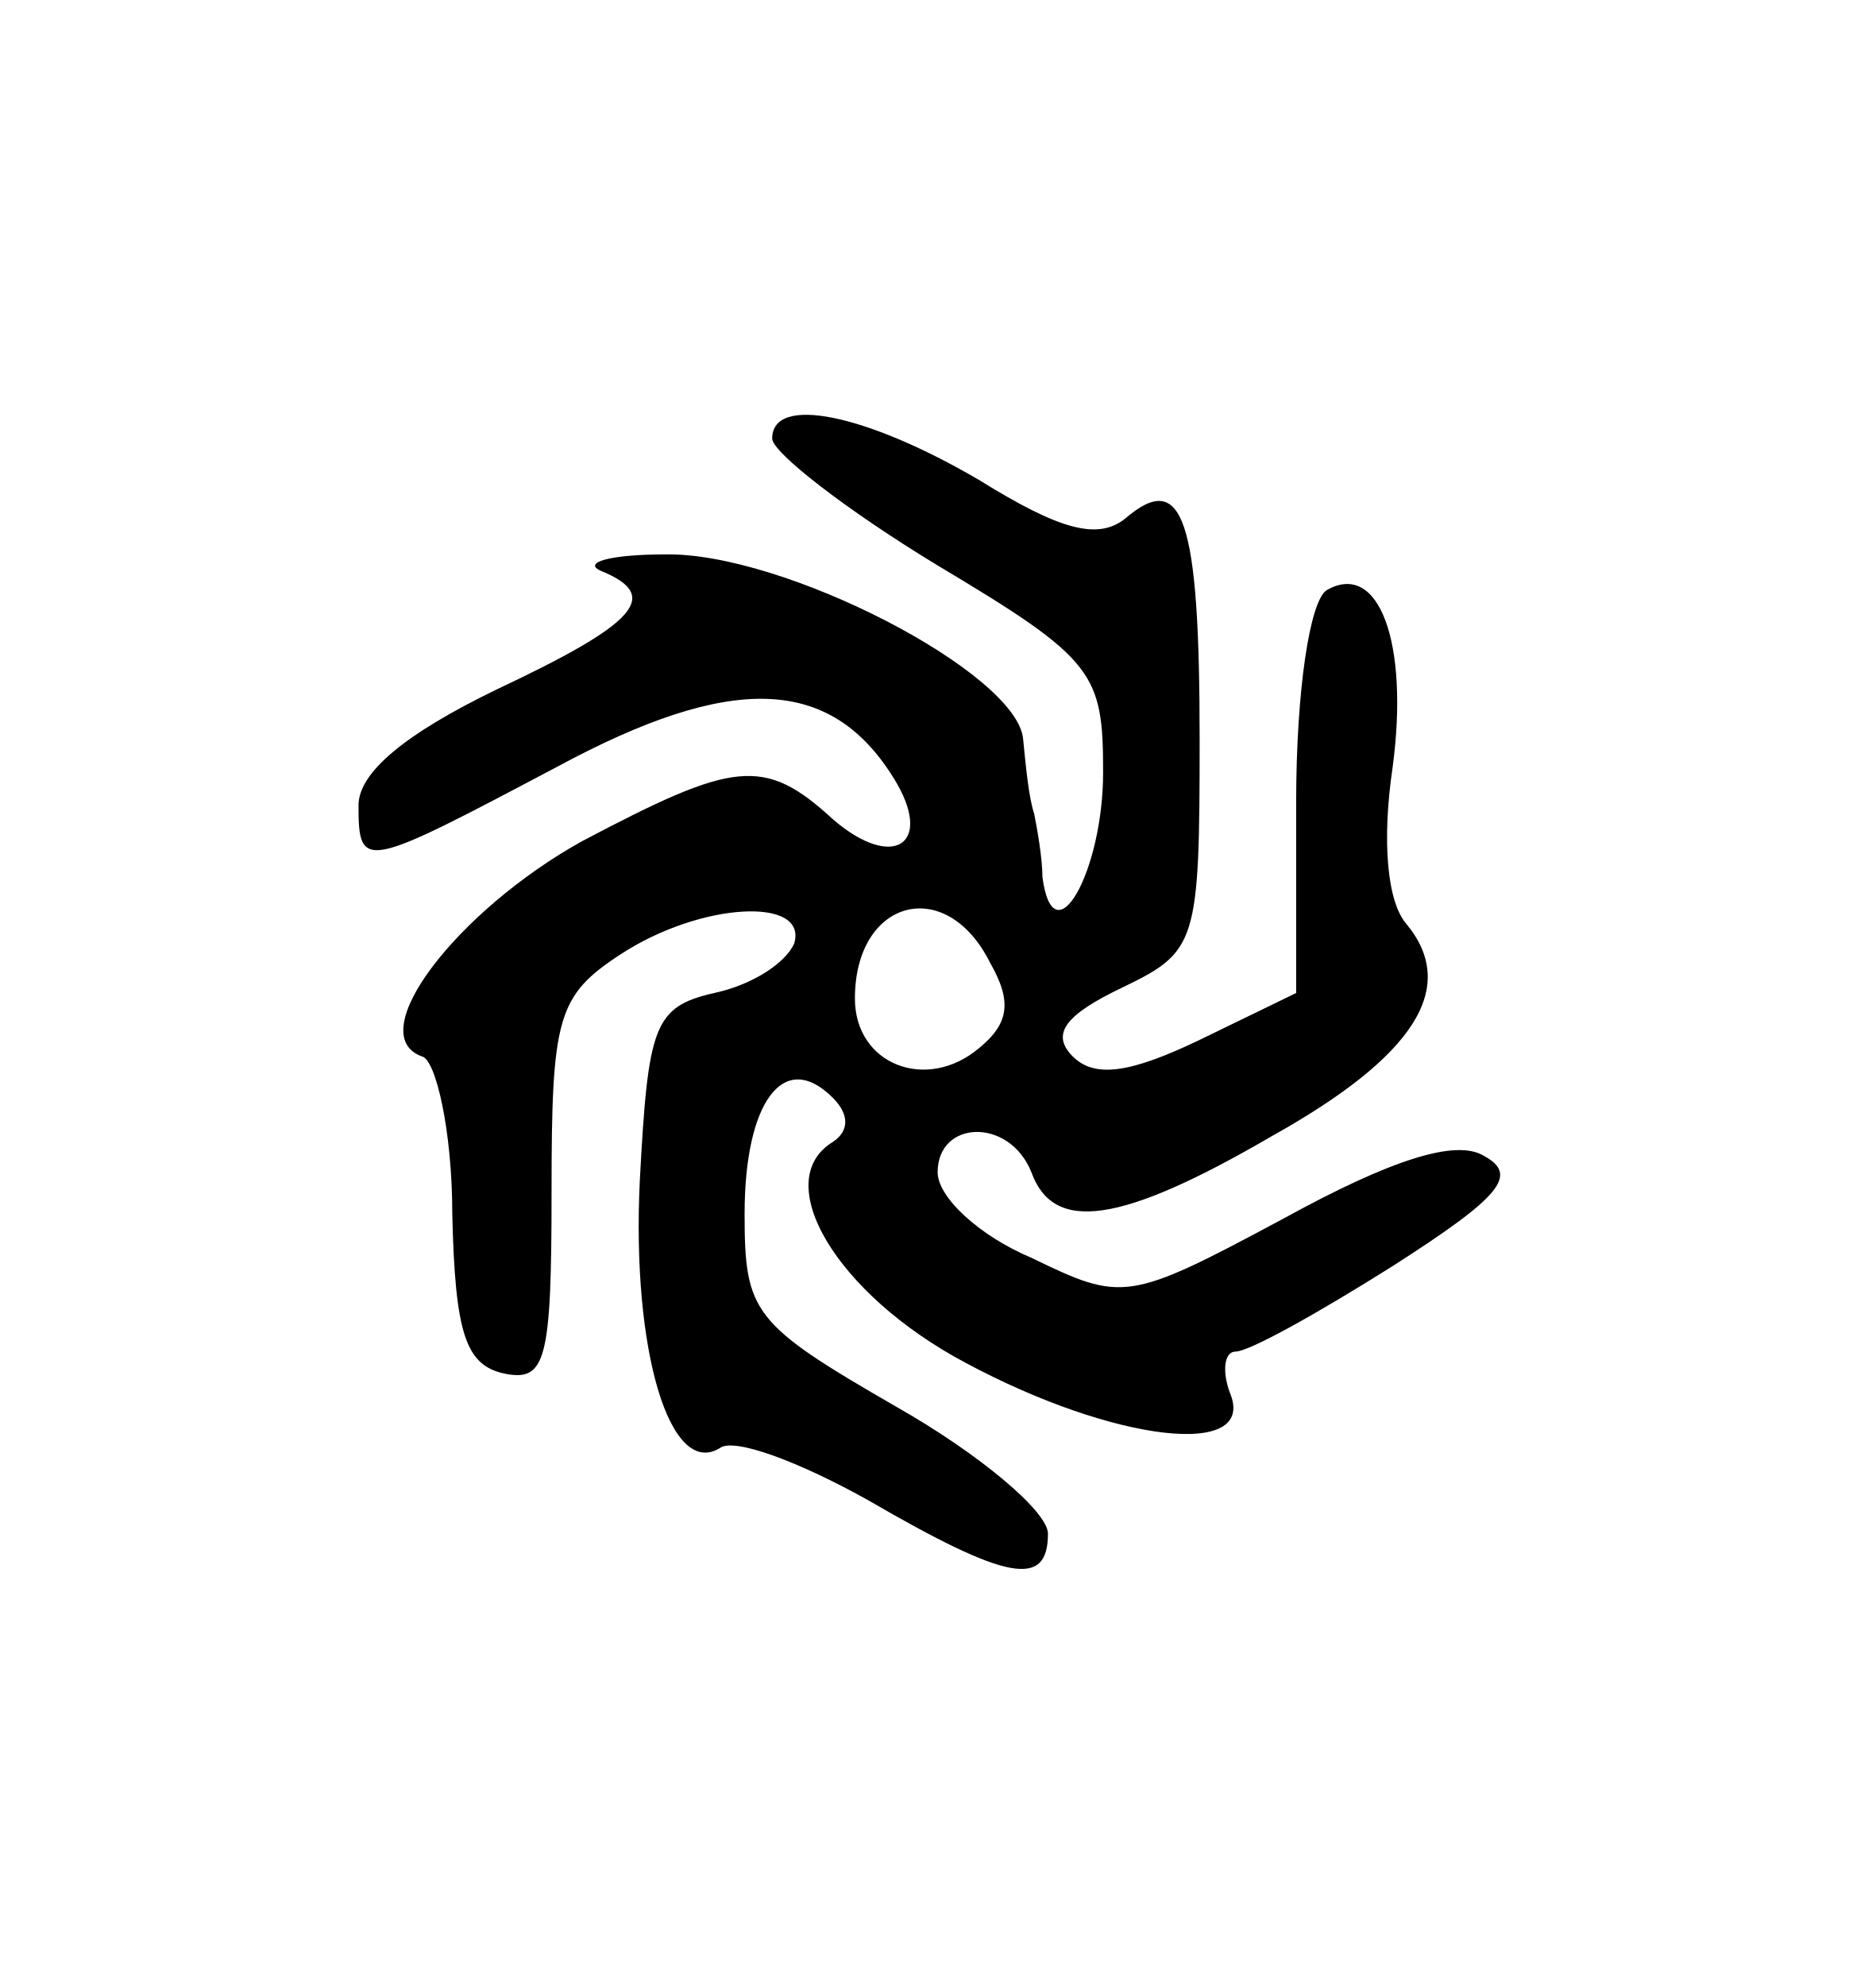
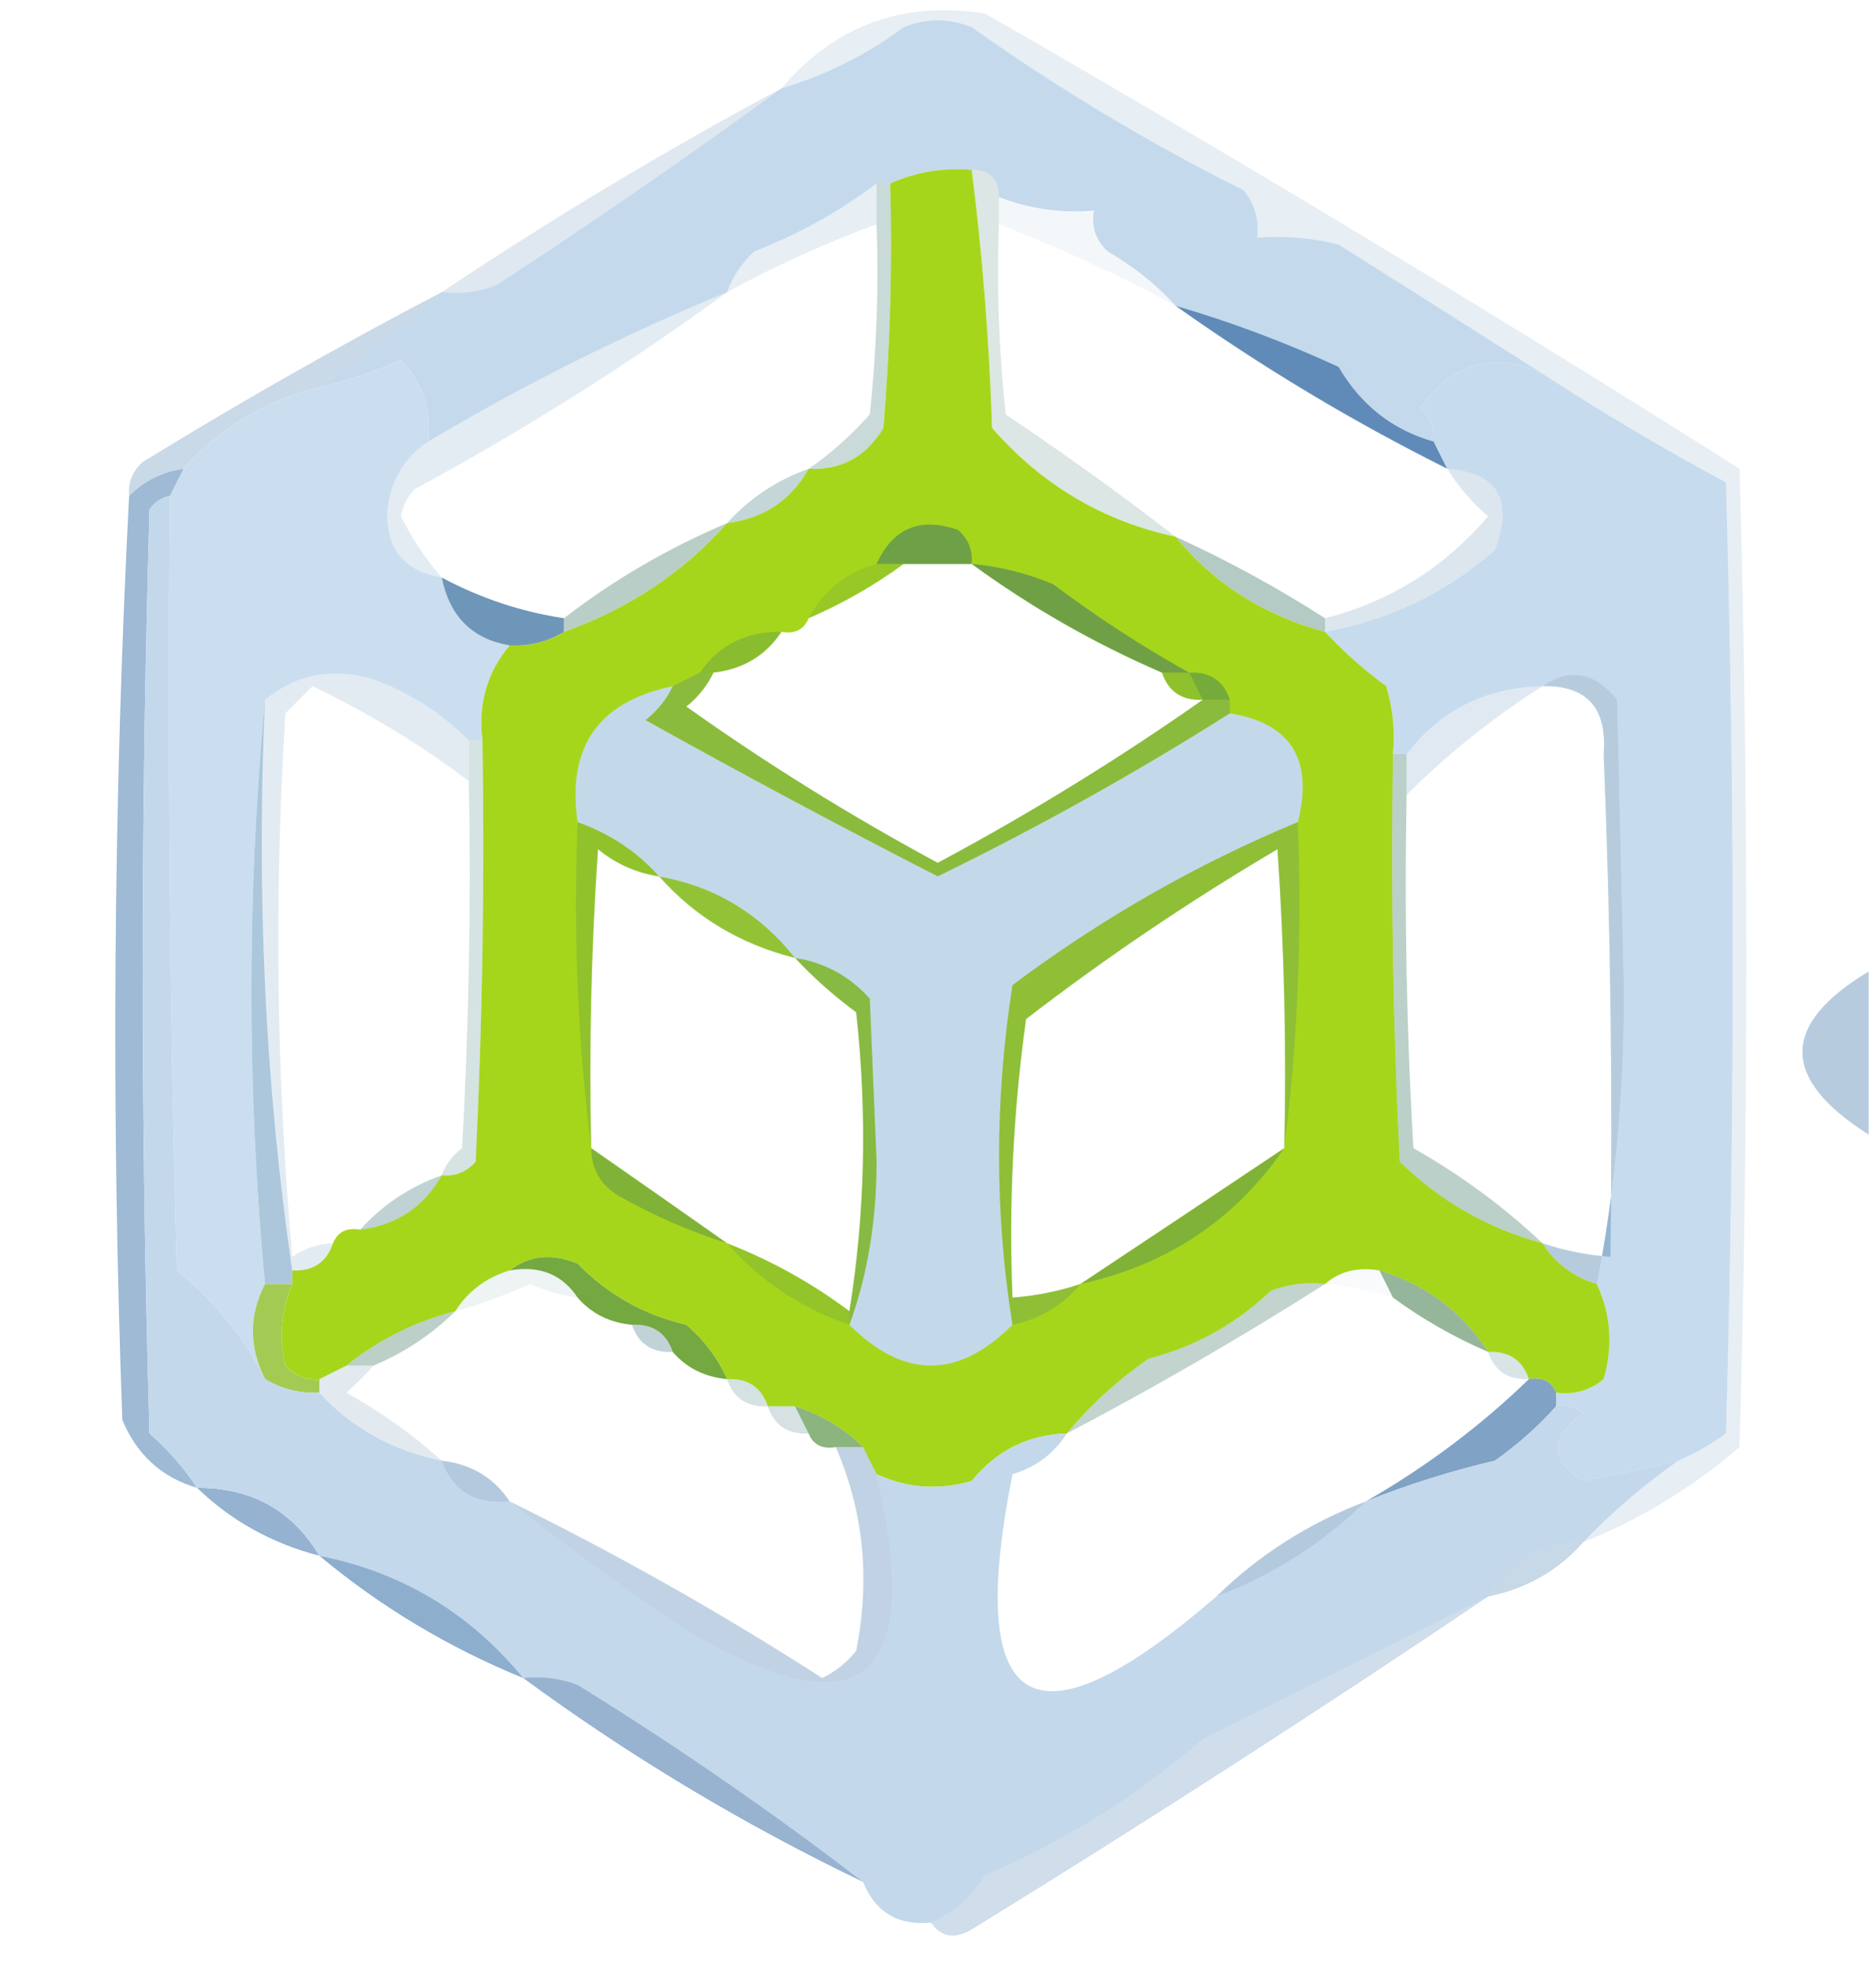
- <svg xmlns="http://www.w3.org/2000/svg" version="1.0" width="68pt" height="72pt" viewBox="0 0 68 72" preserveAspectRatio="xMidYMid meet">
-   <g transform="translate(0,72) scale(0.1,-0.1)" fill="#000000" stroke="none">
-     <path d="M280 561 c0 -5 27 -26 60 -46 57 -34 60 -39 60 -75 0 -36 -18 -68 -22 -38 0 7 -2 18 -3 23 -2 6 -3 17 -4 27 -2 24 -87 68 -130 67 -20 0 -30 -3 -23 -6 22 -9 13 -19 -38 -43 -33 -16 -50 -30 -50 -42 0 -24 2 -23 72 14 63 34 99 33 122 -4 15 -24 0 -34 -22 -15 -25 23 -36 21 -91 -8 -45 -25 -80 -70 -58 -78 5 -1 11 -27 11 -57 1 -44 5 -55 19 -58 15 -3 17 5 17 66 0 63 2 71 25 86 29 19 68 21 63 4 -3 -7 -15 -15 -29 -18 -22 -5 -24 -12 -27 -68 -3 -62 11 -108 29 -97 5 4 29 -5 54 -19 50 -29 65 -32 65 -12 0 8 -25 29 -55 46 -52 30 -55 34 -55 70 0 40 14 60 32 42 6 -6 6 -12 0 -16 -23 -14 1 -55 48 -80 54 -29 106 -35 96 -11 -3 8 -2 15 2 15 5 0 30 14 57 31 39 25 46 33 33 40 -10 6 -33 -1 -73 -23 -56 -30 -58 -30 -91 -14 -19 8 -34 22 -34 31 0 19 26 20 34 0 8 -22 32 -19 87 13 52 29 68 54 49 77 -7 8 -9 30 -5 57 6 45 -5 75 -24 64 -6 -4 -11 -36 -11 -77 l0 -69 -35 -17 c-25 -12 -38 -14 -46 -6 -8 8 -3 15 18 25 27 13 28 16 28 90 0 80 -6 98 -27 80 -10 -8 -24 -4 -53 14 -41 24 -75 31 -75 15z m79 -190 c8 -14 7 -22 -4 -31 -19 -16 -45 -6 -45 18 0 36 33 45 49 13z" />
+ <svg xmlns="http://www.w3.org/2000/svg" version="1.1" width="138px" height="145px" style="shape-rendering:geometricPrecision; text-rendering:geometricPrecision; image-rendering:optimizeQuality; fill-rule:evenodd; clip-rule:evenodd">
+   <g>
+     <path style="opacity:1" fill="#c4daec" d="M 113.5,27.5 C 109.936,25.831 106.936,26.664 104.5,30C 105.252,30.671 105.586,31.504 105.5,32.5C 102.464,31.638 100.131,29.804 98.5,27C 94.533,25.173 90.533,23.673 86.5,22.5C 85.086,20.946 83.419,19.613 81.5,18.5C 80.614,17.675 80.281,16.675 80.5,15.5C 78.05,15.702 75.717,15.369 73.5,14.5C 73.5,13.167 72.833,12.5 71.5,12.5C 69.379,12.325 67.379,12.659 65.5,13.5C 65.167,13.5 64.833,13.5 64.5,13.5C 61.752,15.572 58.752,17.239 55.5,18.5C 54.575,19.357 53.908,20.357 53.5,21.5C 45.914,24.626 38.581,28.293 31.5,32.5C 31.753,30.173 31.086,28.173 29.5,26.5C 27.55,27.372 25.55,28.039 23.5,28.5C 26.681,26.408 29.681,24.075 32.5,21.5C 33.873,21.657 35.207,21.49 36.5,21C 43.658,16.333 50.658,11.5 57.5,6.5C 60.757,5.538 63.757,4.038 66.5,2C 68.167,1.333 69.833,1.333 71.5,2C 77.835,6.503 84.502,10.503 91.5,14C 92.337,15.011 92.67,16.178 92.5,17.5C 94.527,17.338 96.527,17.505 98.5,18C 103.564,21.191 108.564,24.358 113.5,27.5 Z" />
+   </g>
+   <g>
+     <path style="opacity:0.169" fill="#4377ac" d="M 57.5,6.5 C 50.658,11.5 43.658,16.333 36.5,21C 35.207,21.49 33.873,21.657 32.5,21.5C 40.566,16.11 48.9,11.11 57.5,6.5 Z" />
+   </g>
+   <g>
+     <path style="opacity:0.261" fill="#31716e" d="M 64.5,13.5 C 64.833,13.5 65.167,13.5 65.5,13.5C 65.666,19.509 65.499,25.509 65,31.5C 63.736,33.607 61.903,34.607 59.5,34.5C 61.103,33.404 62.603,32.07 64,30.5C 64.499,25.845 64.666,21.178 64.5,16.5C 64.5,15.5 64.5,14.5 64.5,13.5 Z" />
+   </g>
+   <g>
+     <path style="opacity:0.125" fill="#4075a9" d="M 64.5,13.5 C 64.5,14.5 64.5,15.5 64.5,16.5C 60.684,17.909 57.017,19.576 53.5,21.5C 53.908,20.357 54.575,19.357 55.5,18.5C 58.752,17.239 61.752,15.572 64.5,13.5 Z" />
+   </g>
+   <g>
+     <path style="opacity:0.059" fill="#4475ab" d="M 73.5,14.5 C 75.717,15.369 78.05,15.702 80.5,15.5C 80.281,16.675 80.614,17.675 81.5,18.5C 83.419,19.613 85.086,20.946 86.5,22.5C 82.276,20.221 77.942,18.221 73.5,16.5C 73.5,15.833 73.5,15.167 73.5,14.5 Z" />
+   </g>
+   <g>
+     <path style="opacity:0.133" fill="#497caf" d="M 116.5,113.5 C 118.647,111.263 120.98,109.263 123.5,107.5C 124.721,106.972 125.887,106.305 127,105.5C 127.667,82.167 127.667,58.833 127,35.5C 122.352,33.005 117.852,30.338 113.5,27.5C 108.564,24.358 103.564,21.191 98.5,18C 96.527,17.505 94.527,17.338 92.5,17.5C 92.67,16.178 92.337,15.011 91.5,14C 84.502,10.503 77.835,6.503 71.5,2C 69.833,1.333 68.167,1.333 66.5,2C 63.757,4.038 60.757,5.538 57.5,6.5C 61.432,1.872 66.432,0.039 72.5,1C 91.249,11.79 109.749,22.956 128,34.5C 128.667,58.5 128.667,82.5 128,106.5C 124.527,109.484 120.694,111.817 116.5,113.5 Z" />
+   </g>
+   <g>
+     <path style="opacity:0.263" fill="#366fa5" d="M 32.5,21.5 C 29.681,24.075 26.681,26.408 23.5,28.5C 19.494,29.498 16.161,31.498 13.5,34.5C 11.938,34.733 10.605,35.4 9.5,36.5C 9.414,35.504 9.748,34.671 10.5,34C 17.726,29.556 25.059,25.39 32.5,21.5 Z" />
+   </g>
+   <g>
+     <path style="opacity:1" fill="#cadef0" d="M 31.5,32.5 C 29.77,33.641 28.77,35.307 28.5,37.5C 28.381,40.377 29.714,42.044 32.5,42.5C 33.078,45.37 34.745,47.037 37.5,47.5C 35.833,49.479 35.166,51.812 35.5,54.5C 35.167,54.5 34.833,54.5 34.5,54.5C 32.533,52.511 30.2,51.011 27.5,50C 24.462,49.115 21.795,49.615 19.5,51.5C 18.167,65.833 18.167,80.167 19.5,94.5C 18.314,96.792 18.314,99.126 19.5,101.5C 17.983,98.465 15.817,95.799 13,93.5C 12.5,74.503 12.333,55.503 12.5,36.5C 12.833,35.833 13.167,35.167 13.5,34.5C 16.161,31.498 19.494,29.498 23.5,28.5C 25.55,28.039 27.55,27.372 29.5,26.5C 31.086,28.173 31.753,30.173 31.5,32.5 Z" />
+   </g>
+   <g>
+     <path style="opacity:0.957" fill="#5986b5" d="M 86.5,22.5 C 90.533,23.673 94.533,25.173 98.5,27C 100.131,29.804 102.464,31.638 105.5,32.5C 105.833,33.167 106.167,33.833 106.5,34.5C 99.494,31 92.827,27 86.5,22.5 Z" />
+   </g>
+   <g>
+     <path style="opacity:1" fill="#c6dbed" d="M 113.5,27.5 C 117.852,30.338 122.352,33.005 127,35.5C 127.667,58.833 127.667,82.167 127,105.5C 125.887,106.305 124.721,106.972 123.5,107.5C 121.092,108.061 118.759,108.561 116.5,109C 113.997,107.451 113.997,105.784 116.5,104C 115.906,103.536 115.239,103.369 114.5,103.5C 114.5,103.167 114.5,102.833 114.5,102.5C 115.822,102.67 116.989,102.337 118,101.5C 118.703,99.071 118.537,96.737 117.5,94.5C 118.831,87.699 119.497,80.532 119.5,73C 119.333,65.833 119.167,58.667 119,51.5C 117.322,49.447 115.489,49.113 113.5,50.5C 109.316,50.592 105.983,52.259 103.5,55.5C 103.167,55.5 102.833,55.5 102.5,55.5C 102.66,53.801 102.494,52.134 102,50.5C 100.333,49.267 98.833,47.934 97.5,46.5C 102.179,45.675 106.346,43.675 110,40.5C 111.392,36.78 110.225,34.78 106.5,34.5C 106.167,33.833 105.833,33.167 105.5,32.5C 105.586,31.504 105.252,30.671 104.5,30C 106.936,26.664 109.936,25.831 113.5,27.5 Z" />
+   </g>
+   <g>
+     <path style="opacity:0.145" fill="#4075aa" d="M 53.5,21.5 C 46.235,26.809 38.569,31.642 30.5,36C 29.978,36.561 29.645,37.228 29.5,38C 30.315,39.643 31.315,41.143 32.5,42.5C 29.714,42.044 28.381,40.377 28.5,37.5C 28.77,35.307 29.77,33.641 31.5,32.5C 38.581,28.293 45.914,24.626 53.5,21.5 Z" />
+   </g>
+   <g>
+     <path style="opacity:0.18" fill="#3d7769" d="M 71.5,12.5 C 72.833,12.5 73.5,13.167 73.5,14.5C 73.5,15.167 73.5,15.833 73.5,16.5C 73.334,21.178 73.501,25.845 74,30.5C 78.322,33.399 82.489,36.399 86.5,39.5C 81.17,38.358 76.67,35.692 73,31.5C 72.793,25.087 72.293,18.753 71.5,12.5 Z" />
+   </g>
+   <g>
+     <path style="opacity:0.278" fill="#2a6a71" d="M 59.5,34.5 C 58.198,36.822 56.198,38.155 53.5,38.5C 55.148,36.674 57.148,35.34 59.5,34.5 Z" />
+   </g>
+   <g>
+     <path style="opacity:0.6" fill="#5d8cb9" d="M 13.5,34.5 C 13.167,35.167 12.833,35.833 12.5,36.5C 11.883,36.611 11.383,36.944 11,37.5C 10.333,60.167 10.333,82.833 11,105.5C 12.376,106.705 13.542,108.038 14.5,109.5C 11.909,108.746 10.076,107.079 9,104.5C 8.17,81.663 8.337,58.996 9.5,36.5C 10.605,35.4 11.938,34.733 13.5,34.5 Z" />
+   </g>
+   <g>
+     <path style="opacity:0.357" fill="#3e7666" d="M 53.5,38.5 C 50.268,42.13 46.268,44.797 41.5,46.5C 41.5,46.167 41.5,45.833 41.5,45.5C 45.164,42.665 49.164,40.332 53.5,38.5 Z" />
+   </g>
+   <g>
+     <path style="opacity:0.169" fill="#2f6aa2" d="M 106.5,34.5 C 110.225,34.78 111.392,36.78 110,40.5C 106.346,43.675 102.179,45.675 97.5,46.5C 97.5,46.167 97.5,45.833 97.5,45.5C 102.276,44.277 106.276,41.777 109.5,38C 108.29,36.961 107.29,35.794 106.5,34.5 Z" />
+   </g>
+   <g>
+     <path style="opacity:0.388" fill="#3d7766" d="M 86.5,39.5 C 90.3,41.234 93.966,43.234 97.5,45.5C 97.5,45.833 97.5,46.167 97.5,46.5C 92.983,45.282 89.316,42.948 86.5,39.5 Z" />
+   </g>
+   <g>
+     <path style="opacity:1" fill="#a6d61b" d="M 71.5,12.5 C 72.293,18.753 72.793,25.087 73,31.5C 76.67,35.692 81.17,38.358 86.5,39.5C 89.316,42.948 92.983,45.282 97.5,46.5C 98.833,47.934 100.333,49.267 102,50.5C 102.494,52.134 102.66,53.801 102.5,55.5C 102.334,65.506 102.5,75.506 103,85.5C 105.985,88.409 109.485,90.409 113.5,91.5C 114.436,92.974 115.77,93.974 117.5,94.5C 118.537,96.737 118.703,99.071 118,101.5C 116.989,102.337 115.822,102.67 114.5,102.5C 114.158,101.662 113.492,101.328 112.5,101.5C 112.027,100.094 111.027,99.427 109.5,99.5C 107.597,96.542 104.93,94.542 101.5,93.5C 99.901,93.232 98.568,93.566 97.5,94.5C 96.127,94.343 94.793,94.51 93.5,95C 90.952,97.442 87.952,99.108 84.5,100C 82.163,101.634 80.163,103.467 78.5,105.5C 75.642,105.595 73.309,106.762 71.5,109C 69.071,109.703 66.737,109.537 64.5,108.5C 64.167,107.833 63.833,107.167 63.5,106.5C 62.101,105.11 60.434,104.11 58.5,103.5C 57.833,103.5 57.167,103.5 56.5,103.5C 56.027,102.094 55.027,101.427 53.5,101.5C 52.826,99.975 51.826,98.642 50.5,97.5C 47.385,96.776 44.718,95.276 42.5,93C 40.613,92.22 38.946,92.387 37.5,93.5C 35.77,94.026 34.436,95.026 33.5,96.5C 30.503,97.27 27.837,98.604 25.5,100.5C 24.833,100.833 24.167,101.167 23.5,101.5C 22.504,101.586 21.671,101.252 21,100.5C 20.51,98.455 20.677,96.455 21.5,94.5C 21.5,94.167 21.5,93.833 21.5,93.5C 23.027,93.573 24.027,92.906 24.5,91.5C 24.842,90.662 25.508,90.328 26.5,90.5C 29.198,90.155 31.198,88.822 32.5,86.5C 33.496,86.586 34.329,86.252 35,85.5C 35.5,75.172 35.666,64.839 35.5,54.5C 35.166,51.812 35.833,49.479 37.5,47.5C 38.959,47.567 40.292,47.234 41.5,46.5C 46.268,44.797 50.268,42.13 53.5,38.5C 56.198,38.155 58.198,36.822 59.5,34.5C 61.903,34.607 63.736,33.607 65,31.5C 65.499,25.509 65.666,19.509 65.5,13.5C 67.379,12.659 69.379,12.325 71.5,12.5 Z M 66.5,41.5 C 68.167,41.5 69.833,41.5 71.5,41.5C 75.833,44.669 80.5,47.336 85.5,49.5C 85.973,50.906 86.973,51.573 88.5,51.5C 82.315,55.851 75.815,59.851 69,63.5C 62.582,60.042 56.415,56.209 50.5,52C 51.38,51.292 52.047,50.458 52.5,49.5C 54.674,49.25 56.341,48.25 57.5,46.5C 58.492,46.672 59.158,46.338 59.5,45.5C 62.004,44.416 64.337,43.083 66.5,41.5 Z M 48.5,64.5 C 51.161,67.502 54.495,69.502 58.5,70.5C 59.833,71.933 61.333,73.267 63,74.5C 63.822,82.012 63.655,89.345 62.5,96.5C 59.76,94.441 56.76,92.774 53.5,91.5C 50.204,89.179 46.871,86.846 43.5,84.5C 43.334,77.159 43.5,69.826 44,62.5C 45.33,63.582 46.83,64.249 48.5,64.5 Z M 94.5,84.5 C 89.477,87.867 84.477,91.2 79.5,94.5C 77.883,95.038 76.216,95.371 74.5,95.5C 74.222,88.621 74.555,81.788 75.5,75C 81.378,70.472 87.544,66.306 94,62.5C 94.5,69.826 94.666,77.159 94.5,84.5 Z" />
+   </g>
+   <g>
+     <path style="opacity:0.592" fill="#487b63" d="M 71.5,41.5 C 73.564,41.687 75.564,42.187 77.5,43C 80.769,45.45 84.102,47.617 87.5,49.5C 86.833,49.5 86.167,49.5 85.5,49.5C 80.5,47.336 75.833,44.669 71.5,41.5 Z" />
+   </g>
+   <g>
+     <path style="opacity:0.129" fill="#2e6b70" d="M 64.5,41.5 C 65.167,41.5 65.833,41.5 66.5,41.5C 64.337,43.083 62.004,44.416 59.5,45.5C 60.579,43.457 62.246,42.124 64.5,41.5 Z" />
+   </g>
+   <g>
+     <path style="opacity:0.769" fill="#5e8f55" d="M 71.5,41.5 C 69.833,41.5 68.167,41.5 66.5,41.5C 65.833,41.5 65.167,41.5 64.5,41.5C 65.706,38.861 67.706,38.028 70.5,39C 71.252,39.671 71.586,40.504 71.5,41.5 Z" />
+   </g>
+   <g>
+     <path style="opacity:0.98" fill="#6b94b8" d="M 32.5,42.5 C 35.345,44.023 38.345,45.023 41.5,45.5C 41.5,45.833 41.5,46.167 41.5,46.5C 40.292,47.234 38.959,47.567 37.5,47.5C 34.745,47.037 33.078,45.37 32.5,42.5 Z" />
+   </g>
+   <g>
+     <path style="opacity:0.271" fill="#3e7665" d="M 57.5,46.5 C 56.341,48.25 54.674,49.25 52.5,49.5C 52.167,49.5 51.833,49.5 51.5,49.5C 52.911,47.461 54.911,46.461 57.5,46.5 Z" />
+   </g>
+   <g>
+     <path style="opacity:0.18" fill="#226477" d="M 85.5,49.5 C 86.167,49.5 86.833,49.5 87.5,49.5C 87.833,50.167 88.167,50.833 88.5,51.5C 86.973,51.573 85.973,50.906 85.5,49.5 Z" />
+   </g>
+   <g>
+     <path style="opacity:0.702" fill="#609949" d="M 87.5,49.5 C 89.027,49.427 90.027,50.094 90.5,51.5C 89.833,51.5 89.167,51.5 88.5,51.5C 88.167,50.833 87.833,50.167 87.5,49.5 Z" />
+   </g>
+   <g>
+     <path style="opacity:0.169" fill="#4a7dad" d="M 113.5,50.5 C 109.854,52.817 106.52,55.484 103.5,58.5C 103.5,57.5 103.5,56.5 103.5,55.5C 105.983,52.259 109.316,50.592 113.5,50.5 Z" />
+   </g>
+   <g>
+     <path style="opacity:0.598" fill="#75a1c5" d="M 19.5,51.5 C 18.851,65.873 19.518,79.873 21.5,93.5C 21.5,93.833 21.5,94.167 21.5,94.5C 20.833,94.5 20.167,94.5 19.5,94.5C 18.167,80.167 18.167,65.833 19.5,51.5 Z" />
+   </g>
+   <g>
+     <path style="opacity:0.142" fill="#3b73a5" d="M 34.5,54.5 C 34.5,55.5 34.5,56.5 34.5,57.5C 30.945,54.801 27.111,52.468 23,50.5C 22.333,51.167 21.667,51.833 21,52.5C 20.167,65.846 20.334,79.179 21.5,92.5C 22.417,91.873 23.417,91.539 24.5,91.5C 24.027,92.906 23.027,93.573 21.5,93.5C 19.518,79.873 18.851,65.873 19.5,51.5C 21.795,49.615 24.462,49.115 27.5,50C 30.2,51.011 32.533,52.511 34.5,54.5 Z" />
+   </g>
+   <g>
+     <path style="opacity:0.398" fill="#477da9" d="M 113.5,50.5 C 115.489,49.113 117.322,49.447 119,51.5C 119.167,58.667 119.333,65.833 119.5,73C 119.497,80.532 118.831,87.699 117.5,94.5C 115.77,93.974 114.436,92.974 113.5,91.5C 115.117,92.038 116.784,92.371 118.5,92.5C 118.667,80.162 118.5,67.829 118,55.5C 118.266,52.099 116.766,50.433 113.5,50.5 Z" />
+   </g>
+   <g>
+     <path style="opacity:0.255" fill="#356da2" d="M 51.5,49.5 C 51.833,49.5 52.167,49.5 52.5,49.5C 52.047,50.458 51.38,51.292 50.5,52C 56.415,56.209 62.582,60.042 69,63.5C 75.815,59.851 82.315,55.851 88.5,51.5C 89.167,51.5 89.833,51.5 90.5,51.5C 90.5,51.833 90.5,52.167 90.5,52.5C 83.577,56.88 76.41,60.88 69,64.5C 61.846,60.837 54.679,57.003 47.5,53C 48.38,52.292 49.047,51.458 49.5,50.5C 50.167,50.167 50.833,49.833 51.5,49.5 Z" />
+   </g>
+   <g>
+     <path style="opacity:0.197" fill="#30716e" d="M 34.5,54.5 C 34.833,54.5 35.167,54.5 35.5,54.5C 35.666,64.839 35.5,75.172 35,85.5C 34.329,86.252 33.496,86.586 32.5,86.5C 32.783,85.711 33.283,85.044 34,84.5C 34.5,75.506 34.666,66.506 34.5,57.5C 34.5,56.5 34.5,55.5 34.5,54.5 Z" />
+   </g>
+   <g>
+     <path style="opacity:0.348" fill="#3b7965" d="M 102.5,55.5 C 102.833,55.5 103.167,55.5 103.5,55.5C 103.5,56.5 103.5,57.5 103.5,58.5C 103.334,67.173 103.5,75.84 104,84.5C 107.501,86.488 110.668,88.822 113.5,91.5C 109.485,90.409 105.985,88.409 103,85.5C 102.5,75.506 102.334,65.506 102.5,55.5 Z" />
+   </g>
+   <g>
+     <path style="opacity:0.178" fill="#26687d" d="M 42.5,60.5 C 44.882,61.351 46.882,62.684 48.5,64.5C 46.83,64.249 45.33,63.582 44,62.5C 43.5,69.826 43.334,77.159 43.5,84.5C 42.508,76.684 42.174,68.684 42.5,60.5 Z" />
+   </g>
+   <g>
+     <path style="opacity:0.192" fill="#4175aa" d="M 48.5,64.5 C 52.565,65.223 55.899,67.223 58.5,70.5C 54.495,69.502 51.161,67.502 48.5,64.5 Z" />
+   </g>
+   <g>
+     <path style="opacity:1" fill="#c3d9ea" d="M 49.5,50.5 C 49.047,51.458 48.38,52.292 47.5,53C 54.679,57.003 61.846,60.837 69,64.5C 76.41,60.88 83.577,56.88 90.5,52.5C 94.991,53.224 96.658,55.891 95.5,60.5C 88.047,63.6 81.047,67.6 74.5,72.5C 73.184,80.962 73.184,89.295 74.5,97.5C 70.5,101.5 66.5,101.5 62.5,97.5C 63.824,93.893 64.491,89.893 64.5,85.5C 64.333,81.5 64.167,77.5 64,73.5C 62.512,71.84 60.679,70.84 58.5,70.5C 55.899,67.223 52.565,65.223 48.5,64.5C 46.882,62.684 44.882,61.351 42.5,60.5C 41.702,54.966 44.035,51.633 49.5,50.5 Z" />
+   </g>
+   <g>
+     <path style="opacity:0.277" fill="#3672a6" d="M 58.5,70.5 C 60.679,70.84 62.512,71.84 64,73.5C 64.167,77.5 64.333,81.5 64.5,85.5C 64.491,89.893 63.824,93.893 62.5,97.5C 62.5,97.167 62.5,96.833 62.5,96.5C 63.655,89.345 63.822,82.012 63,74.5C 61.333,73.267 59.833,71.933 58.5,70.5 Z" />
+   </g>
+   <g>
+     <path style="opacity:0.225" fill="#38719a" d="M 95.5,60.5 C 95.826,68.684 95.492,76.684 94.5,84.5C 94.666,77.159 94.5,69.826 94,62.5C 87.544,66.306 81.378,70.472 75.5,75C 74.555,81.788 74.222,88.621 74.5,95.5C 76.216,95.371 77.883,95.038 79.5,94.5C 78.232,96.047 76.565,97.047 74.5,97.5C 73.184,89.295 73.184,80.962 74.5,72.5C 81.047,67.6 88.047,63.6 95.5,60.5 Z" />
+   </g>
+   <g>
+     <path style="opacity:0.337" fill="#27649b" d="M 137.5,71.5 C 137.5,75.5 137.5,79.5 137.5,83.5C 131.006,79.397 131.006,75.397 137.5,71.5 Z" />
+   </g>
+   <g>
+     <path style="opacity:0.306" fill="#306d6e" d="M 32.5,86.5 C 31.198,88.822 29.198,90.155 26.5,90.5C 28.148,88.674 30.148,87.34 32.5,86.5 Z" />
+   </g>
+   <g>
+     <path style="opacity:0.349" fill="#37716b" d="M 43.5,84.5 C 46.871,86.846 50.204,89.179 53.5,91.5C 50.738,90.621 48.071,89.454 45.5,88C 44.177,87.184 43.511,86.017 43.5,84.5 Z" />
+   </g>
+   <g>
+     <path style="opacity:0.176" fill="#37716b" d="M 53.5,91.5 C 56.76,92.774 59.76,94.441 62.5,96.5C 62.5,96.833 62.5,97.167 62.5,97.5C 58.95,96.277 55.95,94.277 53.5,91.5 Z" />
+   </g>
+   <g>
+     <path style="opacity:0.376" fill="#3e7766" d="M 94.5,84.5 C 90.882,89.764 85.882,93.098 79.5,94.5C 84.477,91.2 89.477,87.867 94.5,84.5 Z" />
+   </g>
+   <g>
+     <path style="opacity:0.082" fill="#216178" d="M 37.5,93.5 C 39.698,93.12 41.365,93.787 42.5,95.5C 41.305,95.323 40.139,94.989 39,94.5C 37.2,95.32 35.366,95.986 33.5,96.5C 34.436,95.026 35.77,94.026 37.5,93.5 Z" />
+   </g>
+   <g>
+     <path style="opacity:0.031" fill="#1a5b7c" d="M 97.5,94.5 C 98.568,93.566 99.901,93.232 101.5,93.5C 101.833,94.167 102.167,94.833 102.5,95.5C 100.883,94.962 99.216,94.629 97.5,94.5 Z" />
+   </g>
+   <g>
+     <path style="opacity:0.612" fill="#51875a" d="M 101.5,93.5 C 104.93,94.542 107.597,96.542 109.5,99.5C 106.996,98.416 104.663,97.083 102.5,95.5C 102.167,94.833 101.833,94.167 101.5,93.5 Z" />
+   </g>
+   <g>
+     <path style="opacity:1" fill="#a3cb54" d="M 19.5,94.5 C 20.167,94.5 20.833,94.5 21.5,94.5C 20.677,96.455 20.51,98.455 21,100.5C 21.671,101.252 22.504,101.586 23.5,101.5C 23.5,101.833 23.5,102.167 23.5,102.5C 22.041,102.567 20.708,102.234 19.5,101.5C 18.314,99.126 18.314,96.792 19.5,94.5 Z" />
+   </g>
+   <g>
+     <path style="opacity:1" fill="#74a841" d="M 37.5,93.5 C 38.946,92.387 40.613,92.22 42.5,93C 44.718,95.276 47.385,96.776 50.5,97.5C 51.826,98.642 52.826,99.975 53.5,101.5C 51.847,101.34 50.514,100.674 49.5,99.5C 49.027,98.094 48.027,97.427 46.5,97.5C 44.847,97.34 43.514,96.674 42.5,95.5C 41.365,93.787 39.698,93.12 37.5,93.5 Z" />
+   </g>
+   <g>
+     <path style="opacity:0.322" fill="#417a64" d="M 97.5,94.5 C 91.338,98.416 85.005,102.083 78.5,105.5C 80.163,103.467 82.163,101.634 84.5,100C 87.952,99.108 90.952,97.442 93.5,95C 94.793,94.51 96.127,94.343 97.5,94.5 Z" />
+   </g>
+   <g>
+     <path style="opacity:0.29" fill="#296674" d="M 46.5,97.5 C 48.027,97.427 49.027,98.094 49.5,99.5C 47.973,99.573 46.973,98.906 46.5,97.5 Z" />
+   </g>
+   <g>
+     <path style="opacity:0.353" fill="#427964" d="M 33.5,96.5 C 31.795,98.192 29.795,99.525 27.5,100.5C 26.833,100.5 26.167,100.5 25.5,100.5C 27.837,98.604 30.503,97.27 33.5,96.5 Z" />
+   </g>
+   <g>
+     <path style="opacity:0.176" fill="#266675" d="M 109.5,99.5 C 111.027,99.427 112.027,100.094 112.5,101.5C 110.973,101.573 109.973,100.906 109.5,99.5 Z" />
+   </g>
+   <g>
+     <path style="opacity:0.153" fill="#41779f" d="M 25.5,100.5 C 26.167,100.5 26.833,100.5 27.5,100.5C 26.909,101.151 26.243,101.818 25.5,102.5C 28.076,103.943 30.41,105.61 32.5,107.5C 28.888,106.757 25.888,105.09 23.5,102.5C 23.5,102.167 23.5,101.833 23.5,101.5C 24.167,101.167 24.833,100.833 25.5,100.5 Z" />
+   </g>
+   <g>
+     <path style="opacity:0.2" fill="#2e6c6f" d="M 53.5,101.5 C 55.027,101.427 56.027,102.094 56.5,103.5C 54.973,103.573 53.973,102.906 53.5,101.5 Z" />
+   </g>
+   <g>
+     <path style="opacity:0.894" fill="#7097be" d="M 112.5,101.5 C 113.492,101.328 114.158,101.662 114.5,102.5C 114.5,102.833 114.5,103.167 114.5,103.5C 113.199,104.962 111.699,106.296 110,107.5C 106.686,108.282 103.52,109.282 100.5,110.5C 104.926,107.966 108.926,104.966 112.5,101.5 Z" />
+   </g>
+   <g>
+     <path style="opacity:0.6" fill="#4e7fb0" d="M 14.5,109.5 C 18.503,109.49 21.503,111.157 23.5,114.5C 20.008,113.59 17.008,111.924 14.5,109.5 Z" />
+   </g>
+   <g>
+     <path style="opacity:1" fill="#c3d8eb" d="M 12.5,36.5 C 12.333,55.503 12.5,74.503 13,93.5C 15.817,95.799 17.983,98.465 19.5,101.5C 20.708,102.234 22.041,102.567 23.5,102.5C 25.888,105.09 28.888,106.757 32.5,107.5C 33.3,109.741 34.966,110.741 37.5,110.5C 41.651,113.803 45.984,116.97 50.5,120C 63.402,127.64 68.069,123.806 64.5,108.5C 66.737,109.537 69.071,109.703 71.5,109C 73.309,106.762 75.642,105.595 78.5,105.5C 77.564,106.974 76.23,107.974 74.5,108.5C 70.989,126.181 75.989,129.181 89.5,117.5C 93.683,115.913 97.35,113.579 100.5,110.5C 103.52,109.282 106.686,108.282 110,107.5C 111.699,106.296 113.199,104.962 114.5,103.5C 115.239,103.369 115.906,103.536 116.5,104C 113.997,105.784 113.997,107.451 116.5,109C 118.759,108.561 121.092,108.061 123.5,107.5C 120.98,109.263 118.647,111.263 116.5,113.5C 113.386,113.555 111.052,114.888 109.5,117.5C 102.564,120.968 95.564,124.468 88.5,128C 83.65,132.198 78.317,135.531 72.5,138C 71.468,139.627 70.134,140.793 68.5,141.5C 66.067,141.727 64.401,140.727 63.5,138.5C 56.804,133.348 49.804,128.514 42.5,124C 41.207,123.51 39.873,123.343 38.5,123.5C 34.575,118.704 29.575,115.704 23.5,114.5C 21.503,111.157 18.503,109.49 14.5,109.5C 13.542,108.038 12.376,106.705 11,105.5C 10.333,82.833 10.333,60.167 11,37.5C 11.383,36.944 11.883,36.611 12.5,36.5 Z" />
+   </g>
+   <g>
+     <path style="opacity:0.412" fill="#467bae" d="M 32.5,107.5 C 34.674,107.75 36.341,108.75 37.5,110.5C 34.966,110.741 33.3,109.741 32.5,107.5 Z" />
+   </g>
+   <g>
+     <path style="opacity:0.725" fill="#61974d" d="M 58.5,103.5 C 60.434,104.11 62.101,105.11 63.5,106.5C 62.833,106.5 62.167,106.5 61.5,106.5C 60.508,106.672 59.842,106.338 59.5,105.5C 59.167,104.833 58.833,104.167 58.5,103.5 Z" />
+   </g>
+   <g>
+     <path style="opacity:0.2" fill="#2b6972" d="M 56.5,103.5 C 57.167,103.5 57.833,103.5 58.5,103.5C 58.833,104.167 59.167,104.833 59.5,105.5C 57.973,105.573 56.973,104.906 56.5,103.5 Z" />
+   </g>
+   <g>
+     <path style="opacity:0.384" fill="#3973a8" d="M 100.5,110.5 C 97.35,113.579 93.683,115.913 89.5,117.5C 92.65,114.421 96.317,112.087 100.5,110.5 Z" />
+   </g>
+   <g>
+     <path style="opacity:0.314" fill="#4e82b2" d="M 116.5,113.5 C 114.664,115.588 112.331,116.921 109.5,117.5C 111.052,114.888 113.386,113.555 116.5,113.5 Z" />
+   </g>
+   <g>
+     <path style="opacity:0.678" fill="#5887b7" d="M 23.5,114.5 C 29.575,115.704 34.575,118.704 38.5,123.5C 32.995,121.251 27.995,118.251 23.5,114.5 Z" />
+   </g>
+   <g>
+     <path style="opacity:0.329" fill="#4177aa" d="M 61.5,106.5 C 62.167,106.5 62.833,106.5 63.5,106.5C 63.833,107.167 64.167,107.833 64.5,108.5C 68.069,123.806 63.402,127.64 50.5,120C 45.984,116.97 41.651,113.803 37.5,110.5C 45.389,114.377 53.056,118.71 60.5,123.5C 61.478,123.023 62.311,122.357 63,121.5C 64.045,116.215 63.545,111.215 61.5,106.5 Z" />
+   </g>
+   <g>
+     <path style="opacity:0.4" fill="#4379ad" d="M 74.5,108.5 C 74.335,112.514 74.501,116.514 75,120.5C 75.612,123.032 77.112,123.865 79.5,123C 82.727,120.888 86.06,119.055 89.5,117.5C 86.06,119.055 82.727,120.888 79.5,123C 77.112,123.865 75.612,123.032 75,120.5C 74.501,116.514 74.335,112.514 74.5,108.5 Z" />
+   </g>
+   <g>
+     <path style="opacity:0.573" fill="#4a7bad" d="M 38.5,123.5 C 39.873,123.343 41.207,123.51 42.5,124C 49.804,128.514 56.804,133.348 63.5,138.5C 54.661,134.251 46.328,129.251 38.5,123.5 Z" />
+   </g>
+   <g>
+     <path style="opacity:0.259" fill="#4a7bad" d="M 109.5,117.5 C 97.068,125.892 84.401,134.058 71.5,142C 70.251,142.74 69.251,142.573 68.5,141.5C 70.134,140.793 71.468,139.627 72.5,138C 78.317,135.531 83.65,132.198 88.5,128C 95.564,124.468 102.564,120.968 109.5,117.5 Z" />
  </g>
</svg>
